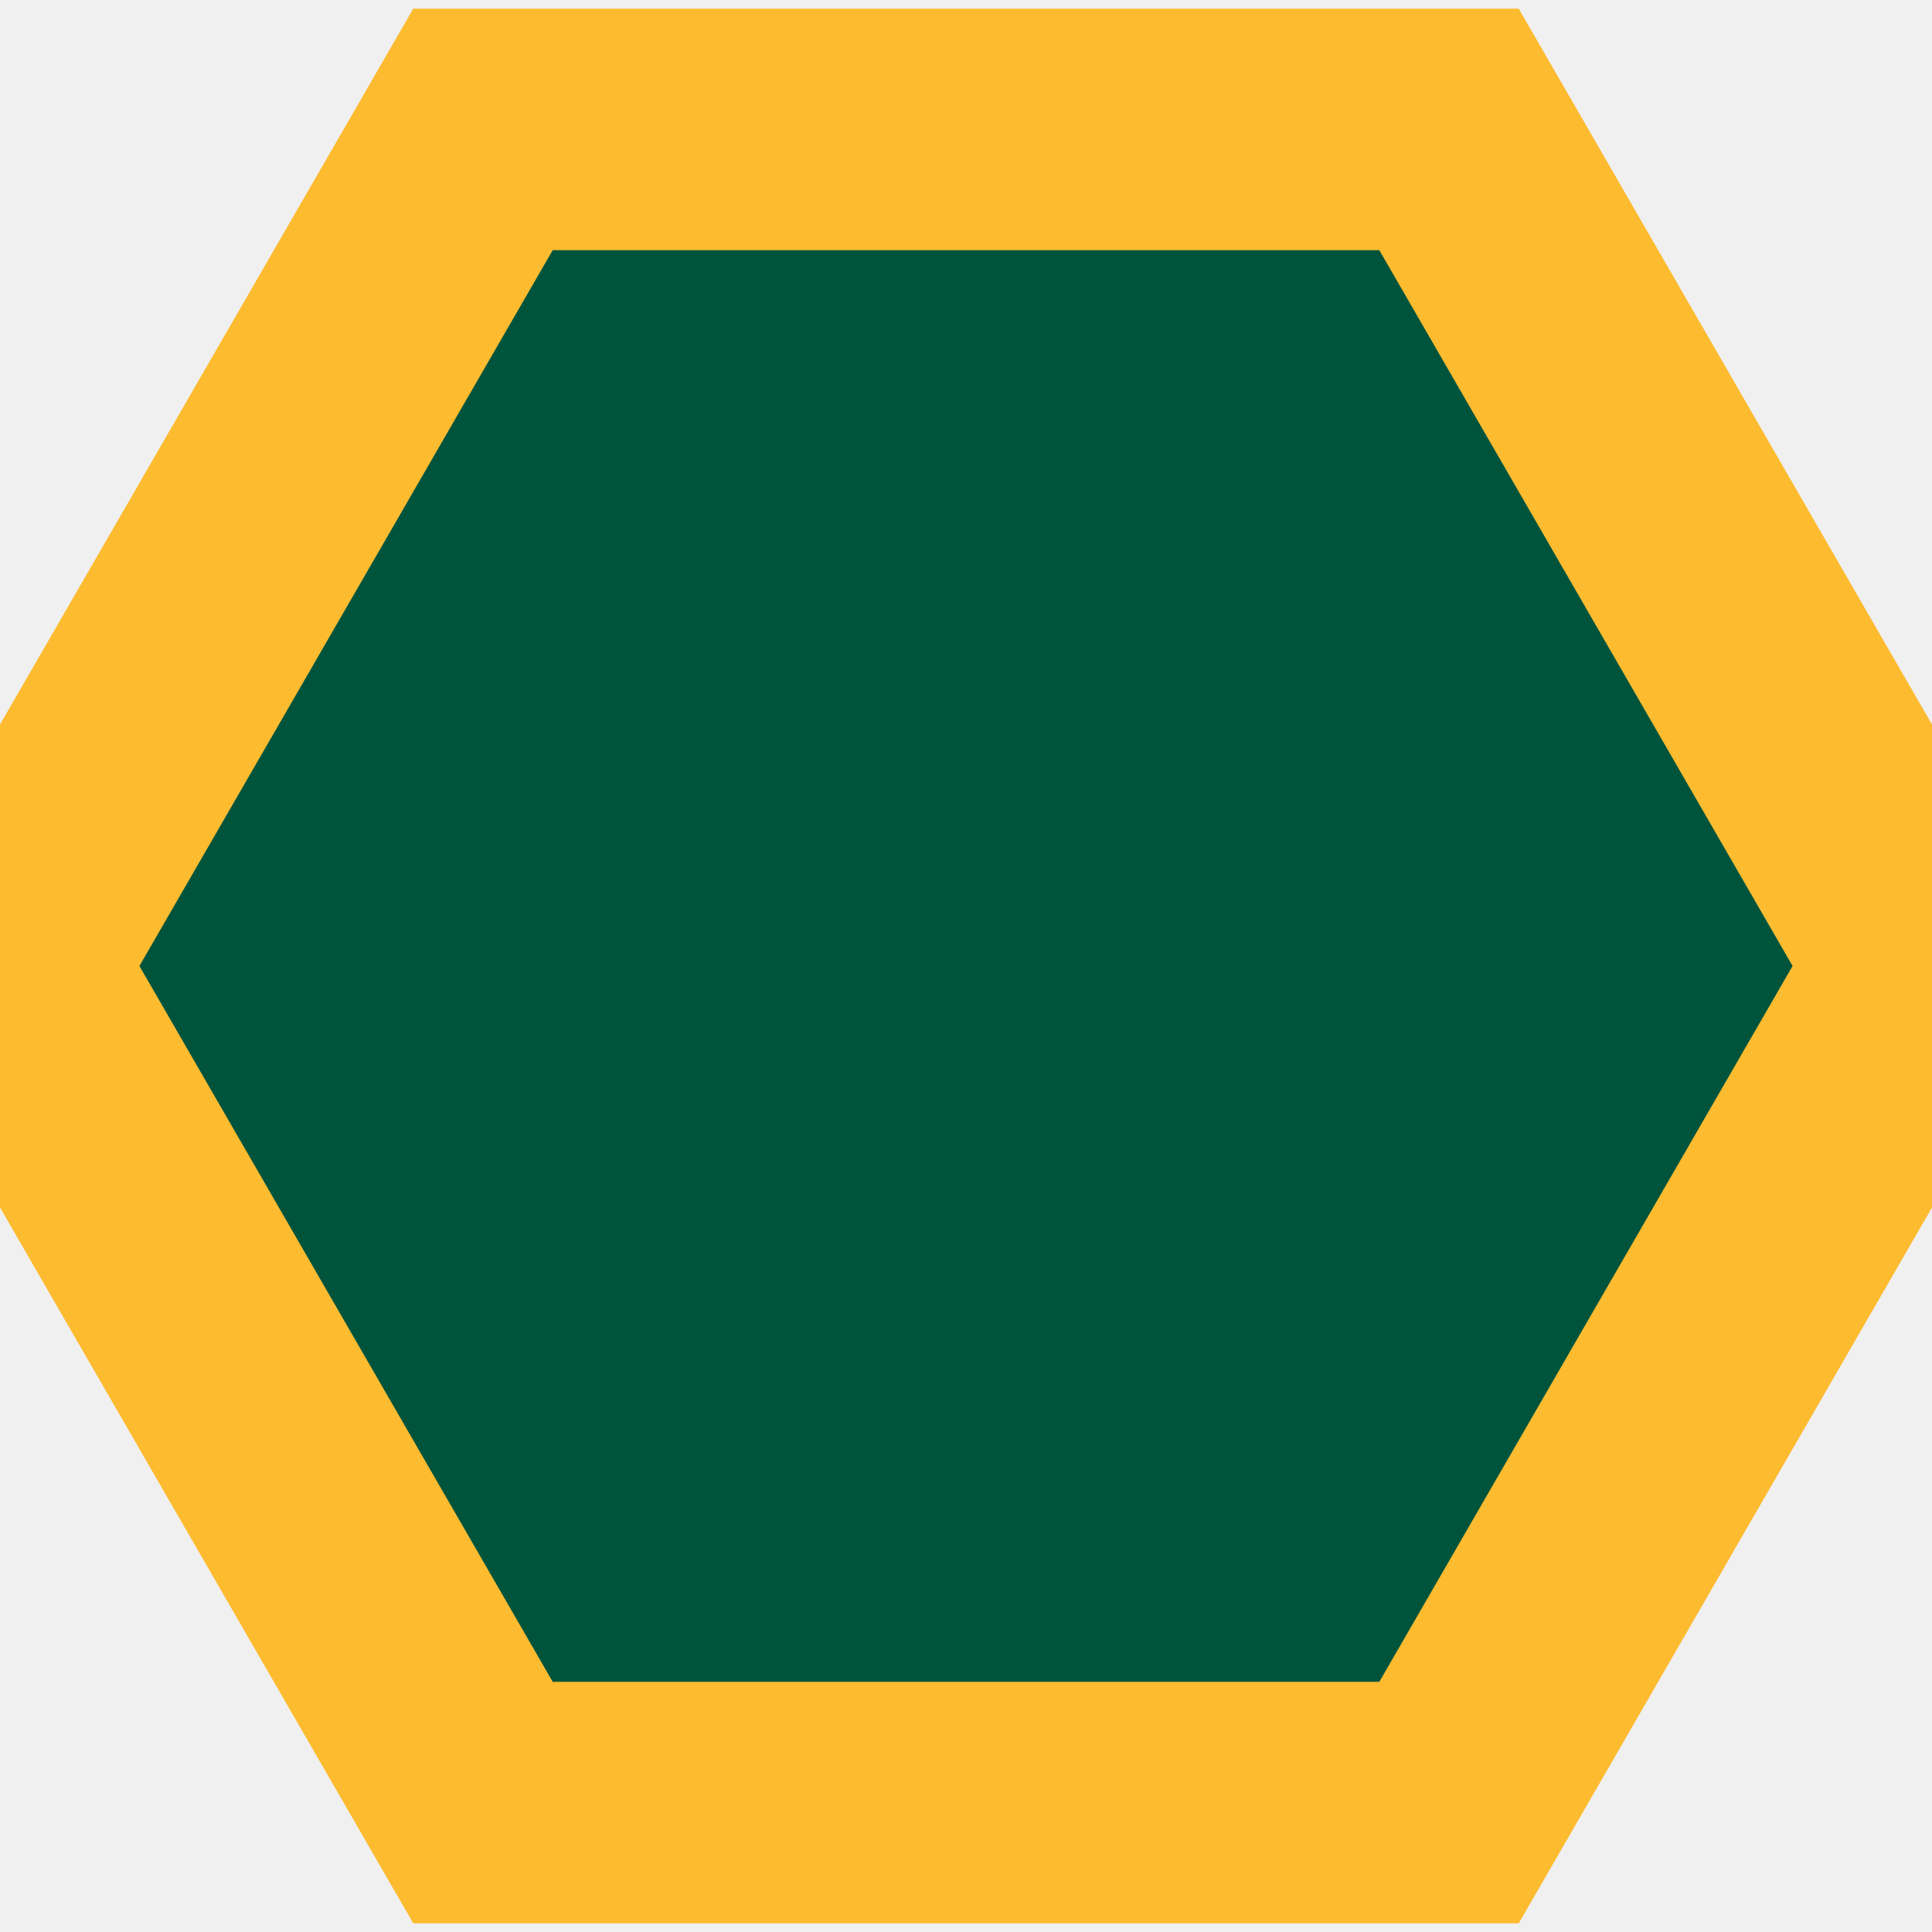
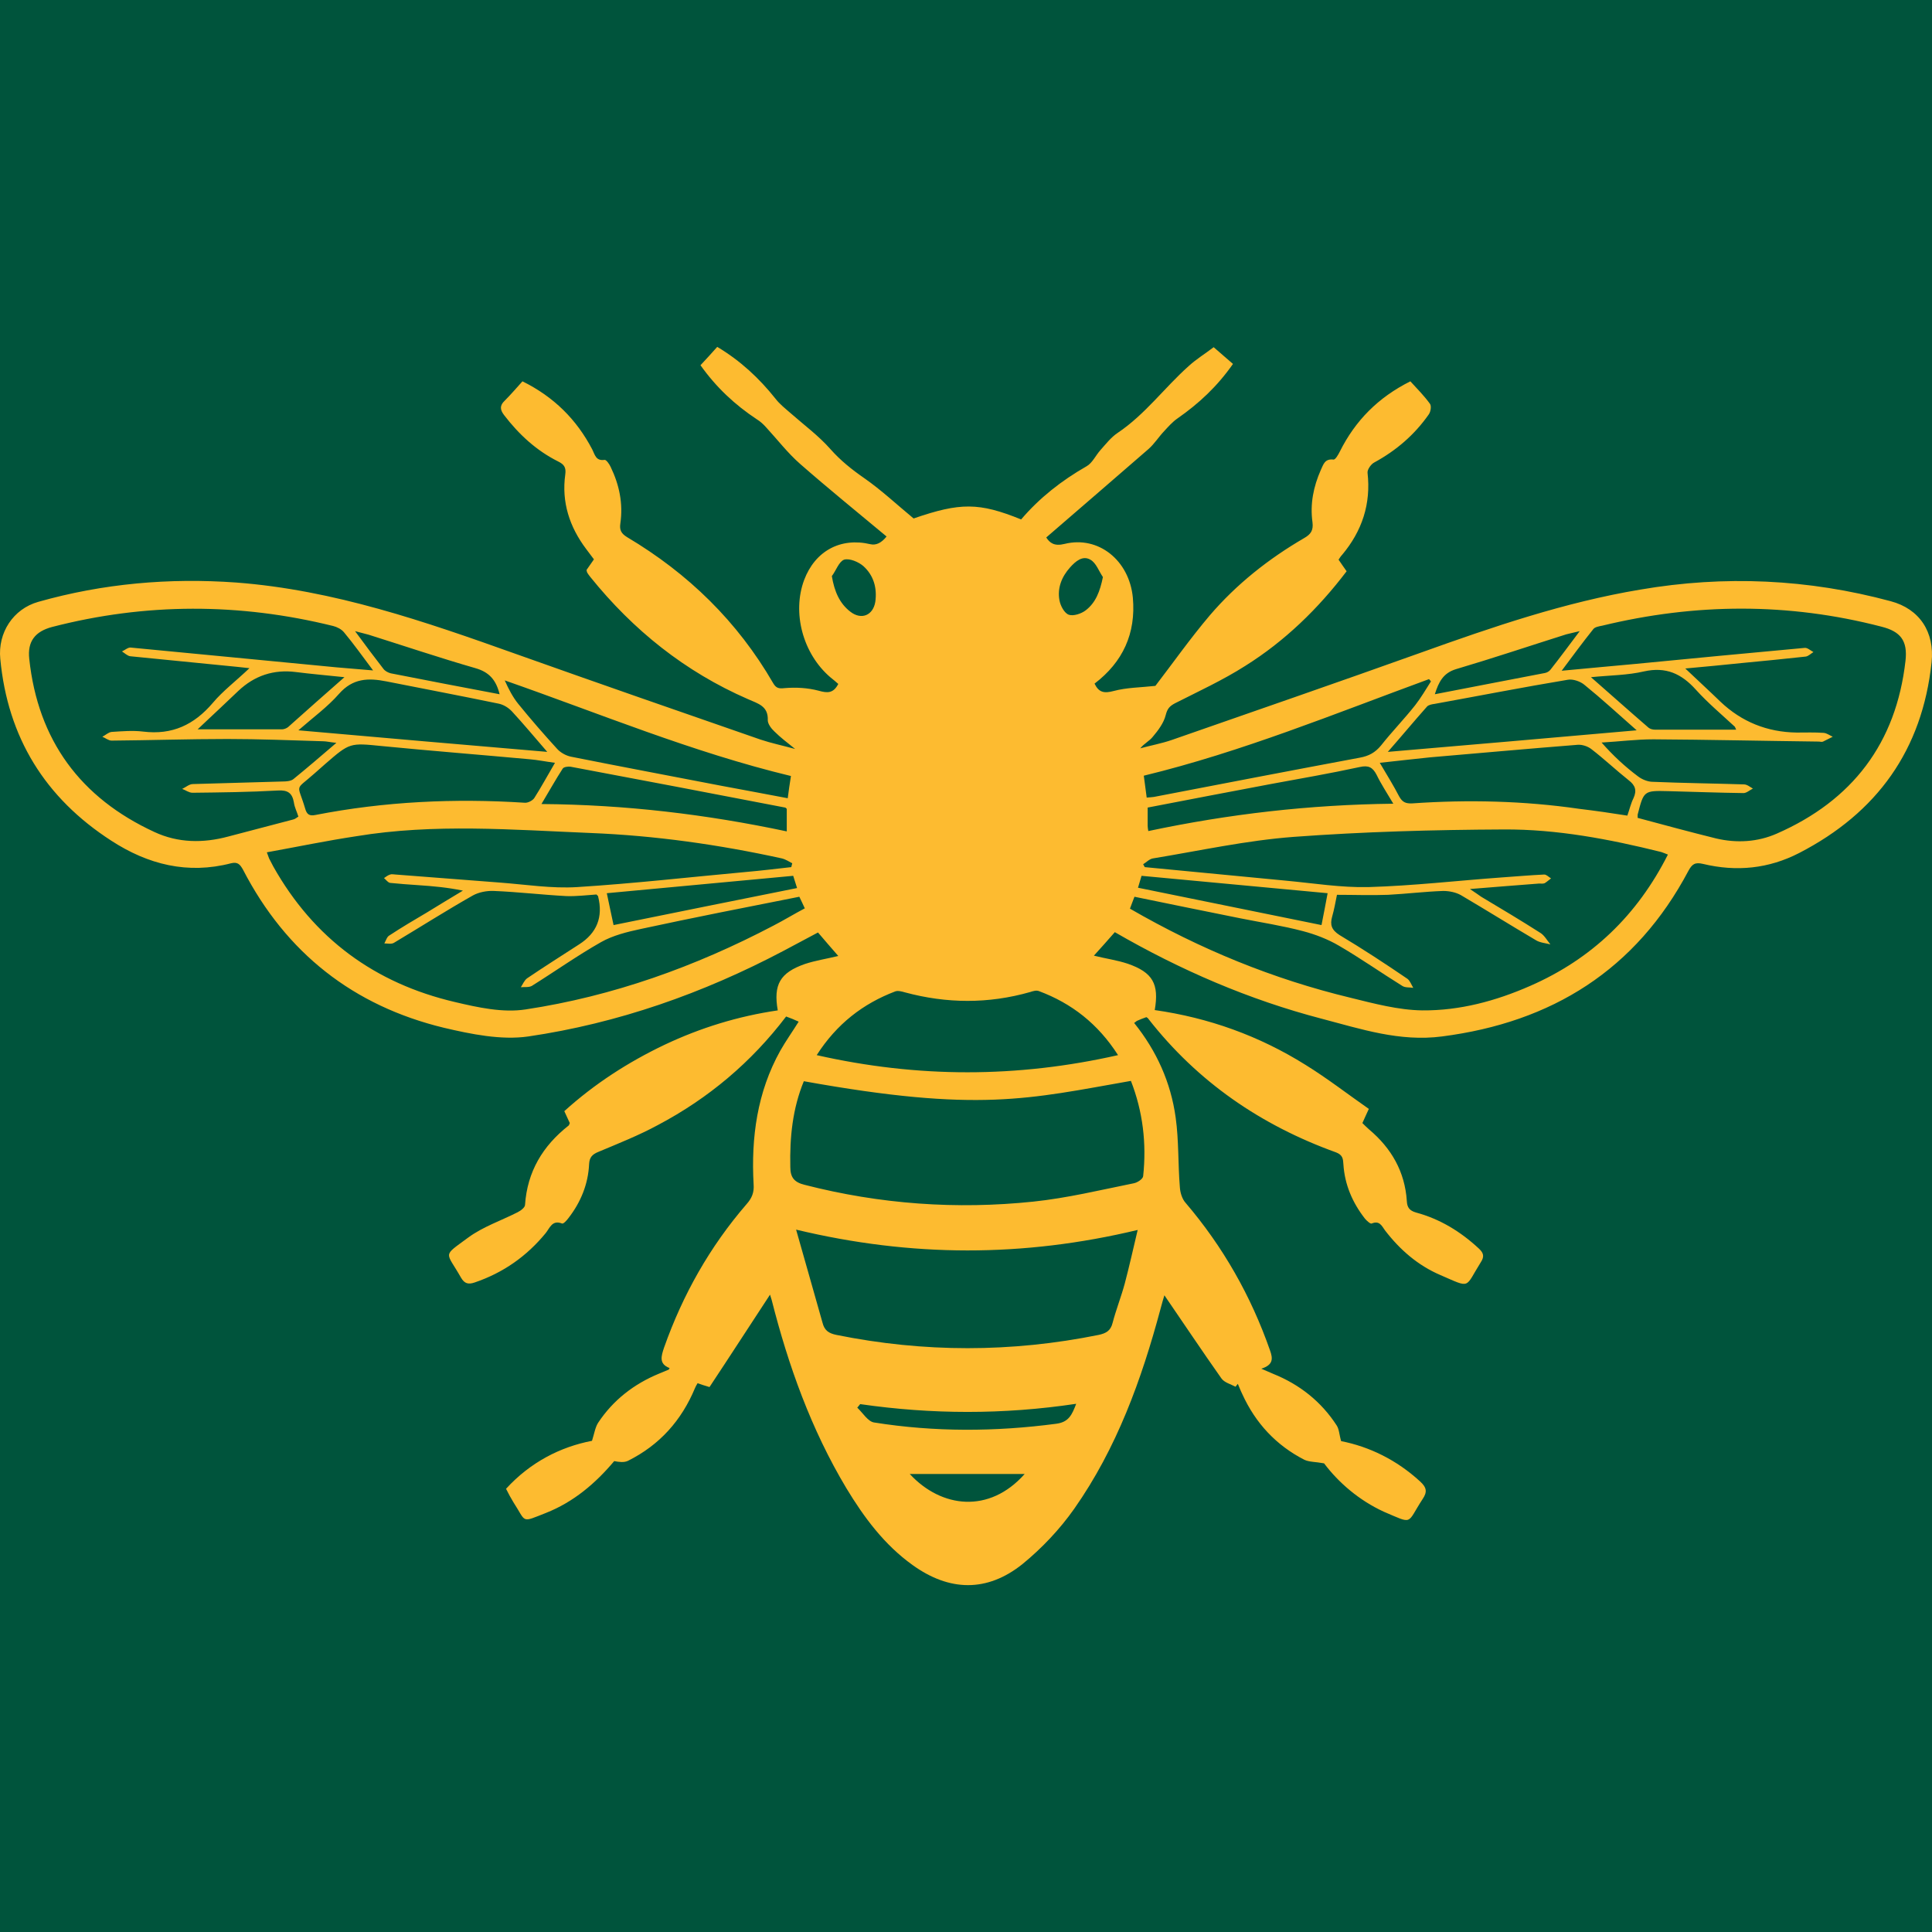
- <svg xmlns="http://www.w3.org/2000/svg" fill="#000000" height="800px" width="800px" version="1.1" id="Capa_1" viewBox="0 0 184.751 184.751" xml:space="preserve">
-   <defs id="defs1" />
-   <path d="M0,92.375l46.188-80h92.378l46.185,80l-46.185,80H46.188L0,92.375z" id="path1" style="fill:#00543c;fill-opacity:1;stroke:#fdbb30;stroke-opacity:1;stroke-width:23.094;stroke-dasharray:none" />
+ <svg xmlns="http://www.w3.org/2000/svg" id="Layer_2" data-name="Layer 2" viewBox="0 0 600.119 600.119" version="1.1" width="600.119" height="600.119">
+   <defs id="defs27">
+     <style id="style1">
+       .cls-1 {
+         clip-path: url(#clippath-4);
+       }
+ 
+       .cls-1, .cls-2, .cls-3, .cls-4, .cls-5, .cls-6, .cls-7, .cls-8, .cls-9, .cls-10, .cls-11, .cls-12, .cls-13, .cls-14, .cls-15, .cls-16, .cls-17, .cls-18, .cls-19, .cls-20, .cls-21, .cls-22, .cls-23, .cls-24, .cls-25, .cls-26, .cls-27, .cls-28 {
+         fill: none;
+       }
+ 
+       .cls-2 {
+         clip-path: url(#clippath-2);
+       }
+ 
+       .cls-29 {
+         fill: #fff;
+       }
+ 
+       .cls-3 {
+         clip-path: url(#clippath-6);
+       }
+ 
+       .cls-4 {
+         clip-path: url(#clippath-9);
+       }
+ 
+       .cls-30 {
+         fill: #fae300;
+       }
+ 
+       .cls-31 {
+         fill: #939598;
+       }
+ 
+       .cls-5 {
+         clip-path: url(#clippath-12);
+       }
+ 
+       .cls-6 {
+         clip-path: url(#clippath-13);
+       }
+ 
+       .cls-7 {
+         clip-path: url(#clippath-21);
+       }
+ 
+       .cls-8 {
+         clip-path: url(#clippath-7);
+       }
+ 
+       .cls-9 {
+         clip-path: url(#clippath-18);
+       }
+ 
+       .cls-10 {
+         clip-path: url(#clippath-10);
+       }
+ 
+       .cls-11 {
+         clip-path: url(#clippath-22);
+       }
+ 
+       .cls-12 {
+         clip-path: url(#clippath-5);
+       }
+ 
+       .cls-13 {
+         clip-path: url(#clippath-24);
+       }
+ 
+       .cls-14 {
+         clip-path: url(#clippath-26);
+       }
+ 
+       .cls-15 {
+         clip-path: url(#clippath-16);
+       }
+ 
+       .cls-16 {
+         clip-path: url(#clippath-15);
+       }
+ 
+       .cls-17 {
+         clip-path: url(#clippath-3);
+       }
+ 
+       .cls-18 {
+         clip-path: url(#clippath-11);
+       }
+ 
+       .cls-19 {
+         clip-path: url(#clippath-19);
+       }
+ 
+       .cls-21 {
+         clip-path: url(#clippath-20);
+       }
+ 
+       .cls-22 {
+         clip-path: url(#clippath-23);
+       }
+ 
+       .cls-23 {
+         clip-path: url(#clippath-17);
+       }
+ 
+       .cls-24 {
+         clip-path: url(#clippath);
+       }
+ 
+       .cls-25 {
+         clip-path: url(#clippath-1);
+       }
+ 
+       .cls-26 {
+         clip-path: url(#clippath-8);
+       }
+ 
+       .cls-27 {
+         clip-path: url(#clippath-25);
+       }
+ 
+       .cls-28 {
+         clip-path: url(#clippath-14);
+       }
+ 
+       .cls-32 {
+         fill: #231f20;
+       }
+     </style>
+     <clipPath id="clippath">
+       <rect class="cls-20" width="600.3" height="384.5" id="rect1" x="0" y="0" />
+     </clipPath>
+     <clipPath id="clippath-1">
+       <rect class="cls-20" width="600.3" height="384.5" id="rect2" x="0" y="0" />
+     </clipPath>
+     <clipPath id="clippath-2">
+       <rect class="cls-20" width="600.3" height="384.5" id="rect3" x="0" y="0" />
+     </clipPath>
+     <clipPath id="clippath-3">
+       <rect class="cls-20" width="600.3" height="384.5" id="rect4" x="0" y="0" />
+     </clipPath>
+     <clipPath id="clippath-4">
+       <rect class="cls-20" width="600.3" height="384.5" id="rect5" x="0" y="0" />
+     </clipPath>
+     <clipPath id="clippath-5">
+       <rect class="cls-20" width="600.3" height="384.5" id="rect6" x="0" y="0" />
+     </clipPath>
+     <clipPath id="clippath-6">
+       <rect class="cls-20" width="600.3" height="384.5" id="rect7" x="0" y="0" />
+     </clipPath>
+     <clipPath id="clippath-7">
+       <rect class="cls-20" width="600.3" height="384.5" id="rect8" x="0" y="0" />
+     </clipPath>
+     <clipPath id="clippath-8">
+       <rect class="cls-20" width="600.3" height="384.5" id="rect9" x="0" y="0" />
+     </clipPath>
+     <clipPath id="clippath-9">
+       <rect class="cls-20" width="600.3" height="384.5" id="rect10" x="0" y="0" />
+     </clipPath>
+     <clipPath id="clippath-10">
+       <rect class="cls-20" width="600.3" height="384.5" id="rect11" x="0" y="0" />
+     </clipPath>
+     <clipPath id="clippath-11">
+       <rect class="cls-20" width="600.3" height="384.5" id="rect12" x="0" y="0" />
+     </clipPath>
+     <clipPath id="clippath-12">
+       <rect class="cls-20" width="600.3" height="384.5" id="rect13" x="0" y="0" />
+     </clipPath>
+     <clipPath id="clippath-13">
+       <rect class="cls-20" width="600.3" height="384.5" id="rect14" x="0" y="0" />
+     </clipPath>
+     <clipPath id="clippath-14">
+       <rect class="cls-20" width="600.3" height="384.5" id="rect15" x="0" y="0" />
+     </clipPath>
+     <clipPath id="clippath-15">
+       <rect class="cls-20" width="600.3" height="384.5" id="rect16" x="0" y="0" />
+     </clipPath>
+     <clipPath id="clippath-16">
+       <rect class="cls-20" width="600.3" height="384.5" id="rect17" x="0" y="0" />
+     </clipPath>
+     <clipPath id="clippath-17">
+       <rect class="cls-20" width="600.3" height="384.5" id="rect18" x="0" y="0" />
+     </clipPath>
+     <clipPath id="clippath-18">
+       <rect class="cls-20" width="600.3" height="384.5" id="rect19" x="0" y="0" />
+     </clipPath>
+     <clipPath id="clippath-19">
+       <rect class="cls-20" width="600.3" height="384.5" id="rect20" x="0" y="0" />
+     </clipPath>
+     <clipPath id="clippath-20">
+       <rect class="cls-20" width="600.3" height="384.5" id="rect21" x="0" y="0" />
+     </clipPath>
+     <clipPath id="clippath-21">
+       <rect class="cls-20" width="600.3" height="384.5" id="rect22" x="0" y="0" />
+     </clipPath>
+     <clipPath id="clippath-22">
+       <rect class="cls-20" width="600.3" height="384.5" id="rect23" x="0" y="0" />
+     </clipPath>
+     <clipPath id="clippath-23">
+       <rect class="cls-20" width="600.3" height="384.5" id="rect24" x="0" y="0" />
+     </clipPath>
+     <clipPath id="clippath-24">
+       <rect class="cls-20" width="600.3" height="384.5" id="rect25" x="0" y="0" />
+     </clipPath>
+     <clipPath id="clippath-25">
+       <rect class="cls-20" width="600.3" height="384.5" id="rect26" x="0" y="0" />
+     </clipPath>
+     <clipPath id="clippath-26">
+       <rect class="cls-20" width="600.3" height="384.5" id="rect27" x="0" y="0" />
+     </clipPath>
+   </defs>
+   <g id="Layer_1-2" data-name="Layer 1" transform="translate(7.208857,15.78995)">
+     <rect style="fill:#00543c;fill-opacity:1;stroke:none;stroke-width:100" id="rect63" width="600.119" height="600.119" x="-7.209" y="-15.79" />
+     <path class="cls-32" d="m 404.078,438.757 c -2.7,-0.5 -4.6,-0.4 -6.1,-1.1 -8.8,-4.5 -15.2,-11.4 -19.3,-20.4 -0.5,-1 -0.9,-2.1 -1.4,-3.2 -0.2,0.3 -0.5,0.6 -0.7,0.9 -1.5,-0.8 -3.5,-1.3 -4.4,-2.6 -6,-8.5 -11.8,-17.2 -17.7,-25.8 -0.3,1 -0.8,2.6 -1.2,4.2 -5.9,22 -13.6,43.3 -26.8,62.1 -4.5,6.4 -10.1,12.3 -16.1,17.2 -11,8.8 -22.7,8.5 -34.1,0.3 -8.8,-6.3 -15.1,-14.8 -20.6,-23.9 -10.9,-18.2 -18,-38 -23.2,-58.5 -0.2,-0.6 -0.4,-1.3 -0.5,-1.6 -6.3,9.6 -12.5,19.2 -18.8,28.7 -1.7,-0.5 -2.6,-0.8 -3.7,-1.2 -0.3,0.5 -0.6,1 -0.8,1.5 -4.2,10.1 -11,17.7 -20.8,22.6 -1.2,0.6 -2.8,0.4 -4.3,0.1 -5.8,6.9 -12.6,12.7 -21.2,16.1 -7.9,3.1 -6,3 -10.1,-3.3 -0.8,-1.3 -1.5,-2.6 -2.3,-4.2 7.5,-8.2 16.8,-13 26.7,-14.9 0.7,-2.2 1,-4.2 1.9,-5.6 4.7,-7.1 11.2,-12.1 19,-15.3 1,-0.4 1.9,-0.8 2.9,-1.2 0.1,0 0.1,-0.2 0.3,-0.5 -3.4,-1.3 -2.6,-3.7 -1.7,-6.4 5.8,-16.4 14.2,-31.3 25.6,-44.5 1.7,-1.9 2.4,-3.7 2.2,-6.2 -0.8,-14.5 1.1,-28.6 8.3,-41.5 1.7,-3 3.7,-5.8 5.7,-9 -1.3,-0.6 -2.5,-1.1 -3.9,-1.6 -10.8,14.2 -24.1,25.4 -39.8,33.7 -5.9,3.2 -12.2,5.7 -18.4,8.3 -2,0.8 -2.9,1.7 -3,3.9 -0.3,6.2 -2.6,11.8 -6.4,16.7 -0.5,0.7 -1.6,1.9 -2,1.7 -3.1,-1.2 -3.8,1.4 -5.1,3 -5.9,7.2 -13.2,12.3 -22,15.3 -2,0.7 -3.2,0.4 -4.3,-1.5 -4.7,-8.3 -5.9,-6.4 2.2,-12.4 4.6,-3.4 10.3,-5.3 15.4,-7.9 1,-0.5 2.3,-1.5 2.3,-2.3 0.7,-10.3 5.5,-18.3 13.5,-24.6 0.2,-0.1 0.2,-0.4 0.4,-0.8 -0.5,-1.1 -1.1,-2.4 -1.7,-3.7 9.4,-8.5 19.8,-15.2 31.1,-20.6 11.2,-5.3 22.9,-8.9 35.2,-10.7 -1.4,-8 0.7,-11.7 8.4,-14.4 3.3,-1.1 6.7,-1.6 10.4,-2.5 -2,-2.3 -4.1,-4.7 -6.3,-7.3 -3.6,1.9 -7.1,3.8 -10.7,5.7 -25,13.2 -51.4,22.5 -79.3,26.6 -8.4,1.2 -17.7,-0.7 -26.2,-2.7 -28.1,-6.8 -49,-23.2 -62.4,-49.1 -0.9,-1.6 -1.6,-2.5 -3.7,-2 -13.5,3.5 -25.8,0.4 -37.2,-7 -20.6,-13.3 -32.2,-32.1 -34.5,-56.5 -0.8,-8.1 4,-15.5 11.8,-17.7 20.1,-5.7 40.7,-7.5 61.5,-6 30.3,2.3 58.6,12.1 86.9,22.2 25.3,9 50.6,17.8 76,26.6 3.3,1.1 6.7,1.8 10.7,2.9 -2.6,-2.1 -4.6,-3.6 -6.4,-5.4 -1,-0.9 -2.1,-2.4 -2.1,-3.5 0.2,-4.5 -3.1,-5.2 -6.2,-6.6 -19.5,-8.5 -35.6,-21.4 -48.9,-37.9 -0.4,-0.5 -0.7,-0.9 -1,-1.4 -0.1,-0.2 -0.1,-0.4 -0.2,-0.8 0.7,-1 1.4,-2 2.3,-3.3 -0.8,-1.1 -1.6,-2.1 -2.4,-3.2 -5.2,-6.9 -7.7,-14.6 -6.5,-23.2 0.3,-2.2 -0.4,-3.1 -2.2,-4 -6.8,-3.4 -12.2,-8.4 -16.8,-14.4 -1.3,-1.7 -1.4,-3 0.2,-4.5 1.9,-1.9 3.6,-3.9 5.5,-6 9.7,4.8 16.8,11.8 21.7,21.2 0.8,1.6 1.1,3.6 3.8,3.2 0.5,-0.1 1.5,1.3 1.9,2.2 2.7,5.6 3.9,11.4 3,17.6 -0.3,2 0.3,3.1 2.1,4.2 19,11.3 34.3,26.2 45.4,45.4 0.9,1.5 1.7,1.7 3.5,1.5 3.5,-0.3 7.2,-0.1 10.6,0.8 2.8,0.8 4.6,0.8 6.1,-2.1 -0.8,-0.7 -1.6,-1.4 -2.5,-2.1 -8.5,-7.3 -11.9,-20 -8.1,-30.2 3.4,-9 11.3,-13.3 20.6,-11.1 q 2.6,0.6 5,-2.4 c -9,-7.5 -18,-14.8 -26.8,-22.5 -3.9,-3.4 -7.1,-7.6 -10.7,-11.5 -0.8,-0.9 -1.8,-1.8 -2.8,-2.4 -6.8,-4.5 -12.6,-9.9 -17.5,-16.8 1.8,-1.9 3.5,-3.8 5.2,-5.7 7.2,4.3 13,9.7 18.1,16.1 1.3,1.7 3.1,3.1 4.7,4.5 4.2,3.7 8.7,7 12.4,11.2 3.1,3.5 6.6,6.3 10.5,9 5.3,3.7 10.1,8.2 15.3,12.5 14.5,-5 20.3,-5 33.4,0.3 5.7,-6.7 12.6,-12.1 20.3,-16.5 1.8,-1 2.8,-3.3 4.3,-5 1.7,-1.9 3.3,-4 5.4,-5.4 8.5,-5.7 14.5,-14 22,-20.7 2.4,-2.2 5.2,-3.9 7.8,-5.9 2.1,1.8 3.9,3.4 6,5.2 -4.9,7 -10.6,12.3 -17.2,16.9 -1.6,1.1 -2.9,2.6 -4.2,4 -1.7,1.8 -3,3.9 -4.8,5.5 -10.5,9.1 -21,18.2 -31.8,27.5 1.1,1.7 2.5,2.8 5.7,2 10.5,-2.6 20.1,5.1 21.2,16.7 1,11.1 -3.1,20 -11.9,26.7 1.3,2.7 2.9,3.1 5.9,2.3 4.1,-1.1 8.5,-1.1 13,-1.6 5.3,-6.9 10.8,-14.7 16.9,-21.9 8.3,-9.7 18.3,-17.6 29.3,-24 2.1,-1.2 2.9,-2.4 2.6,-4.9 -0.8,-5.7 0.3,-11.1 2.6,-16.3 0.8,-1.7 1.2,-3.5 3.9,-3.2 0.6,0.1 1.5,-1.5 2,-2.5 4.8,-9.6 11.9,-16.8 21.9,-21.8 2.1,2.3 4.3,4.5 6.1,7 0.5,0.7 0.2,2.5 -0.4,3.3 -4.4,6.3 -10.1,11.2 -16.9,14.9 -1,0.5 -2.2,2.2 -2.1,3.2 1.1,9.7 -1.7,18.1 -7.9,25.5 -0.4,0.4 -0.7,0.9 -1.1,1.5 0.8,1.2 1.6,2.3 2.5,3.6 -8.8,11.6 -19.2,21.7 -31.5,29.4 -6.9,4.4 -14.5,7.9 -21.8,11.6 -1.7,0.9 -2.4,1.7 -2.9,3.7 -0.6,2.4 -2.3,4.7 -4,6.7 -1,1.3 -2.7,2.1 -3.9,3.6 3.3,-0.9 6.6,-1.5 9.8,-2.6 25.8,-9 51.6,-17.9 77.3,-27.1 22.3,-8 44.8,-15.7 68.2,-19.6 26.2,-4.5 52.2,-3.3 77.8,3.6 9,2.4 13.7,9.6 12.7,19 -2.9,27.2 -16.9,46.7 -41.1,59.2 -9.5,4.9 -19.5,5.9 -29.9,3.4 -2.5,-0.6 -3.4,0.1 -4.5,2.1 -16.3,30.8 -42.4,47.1 -76.6,51.5 -13.1,1.7 -25.1,-2.3 -37.3,-5.5 -22.6,-5.9 -43.9,-15.1 -64.3,-26.9 -2.2,2.5 -4.3,4.9 -6.5,7.3 3.6,0.9 7.2,1.4 10.5,2.5 7.8,2.7 9.8,6.3 8.4,14.4 16.8,2.4 32.4,8 46.8,17 6.8,4.2 13.1,9.1 19.7,13.7 -0.8,1.8 -1.4,3 -2,4.4 0.6,0.6 1.3,1.3 2.1,2 6.9,5.8 11.1,13.1 11.7,22.2 0.1,2 0.8,3 2.9,3.6 7.4,2 13.8,5.9 19.5,11.2 1.5,1.4 1.7,2.5 0.6,4.2 -5.1,8.1 -2.9,8.2 -12.6,4 -7,-3 -12.6,-7.9 -17.2,-13.9 -1,-1.4 -1.7,-3.1 -4.1,-2.1 -0.4,0.2 -1.5,-0.8 -2.1,-1.5 -3.9,-5 -6.3,-10.6 -6.7,-16.9 -0.1,-1.7 -0.2,-2.9 -2.3,-3.7 -23.3,-8.4 -43,-21.9 -58.3,-41.5 -0.1,-0.2 -0.3,-0.3 -0.6,-0.5 -0.9,0.3 -1.9,0.7 -2.8,1.1 -0.3,0.1 -0.5,0.4 -1,0.7 7,8.7 11.4,18.5 12.9,29.4 1,7.1 0.7,14.4 1.3,21.6 0.1,1.7 0.7,3.7 1.8,4.9 11.6,13.6 20.3,28.9 26.2,45.8 0.9,2.5 1.1,4.5 -2.7,5.7 1.7,0.7 2.7,1.2 3.7,1.6 8.2,3.3 14.9,8.6 19.7,16 0.8,1.2 0.8,2.9 1.4,4.9 8.7,1.7 17.2,5.8 24.5,12.5 2.1,1.9 2.3,3.3 0.8,5.5 -5.1,7.8 -2.7,7.9 -12.1,3.9 -7.6,-3.5 -14,-9 -18.5,-15 m -328.4,-189.8 c 0.5,1.3 0.6,1.6 0.7,1.9 0.4,0.8 0.9,1.7 1.3,2.5 12.6,22.4 31.6,36.3 56.4,42.1 7.2,1.7 14.9,3.4 22,2.3 27.1,-4.1 52.7,-13.3 76.9,-26 3.3,-1.7 6.4,-3.6 9.8,-5.4 -0.7,-1.5 -1.2,-2.6 -1.7,-3.6 -16.7,3.3 -33,6.5 -49.2,10 -4.2,0.9 -8.7,2 -12.4,4.1 -7.4,4.2 -14.3,9.1 -21.5,13.6 -0.9,0.5 -2.2,0.3 -3.4,0.4 0.6,-0.9 1.1,-2.2 2,-2.8 5.3,-3.6 10.7,-7 16.1,-10.5 q 8.3,-5.3 5.9,-14.9 c 0,-0.2 -0.3,-0.3 -0.5,-0.6 -3,0.2 -6.2,0.6 -9.3,0.5 -7.6,-0.4 -15.1,-1.3 -22.6,-1.6 -2.2,-0.1 -4.7,0.4 -6.5,1.4 -8.3,4.7 -16.3,9.8 -24.5,14.7 -0.8,0.5 -2,0.2 -3,0.2 0.5,-0.9 0.8,-2.1 1.6,-2.5 3.8,-2.5 7.7,-4.8 11.6,-7.1 3.7,-2.3 7.4,-4.5 11.2,-6.8 -4.8,-1 -9.4,-1.4 -13.9,-1.7 -2.9,-0.2 -5.8,-0.4 -8.7,-0.7 -0.7,-0.1 -1.3,-1 -1.9,-1.5 0.6,-0.4 1.2,-0.9 1.9,-1.1 0.5,-0.2 1.2,0 1.7,0 10.8,0.8 21.6,1.7 32.4,2.5 8,0.6 16.1,1.9 24,1.4 17.5,-1.1 35,-3.1 52.5,-4.7 4.7,-0.4 9.4,-1 14,-1.5 0.1,-0.4 0.2,-0.8 0.3,-1.2 -1,-0.5 -2,-1.2 -3.2,-1.5 -19.6,-4.3 -39.4,-7.1 -59.4,-7.9 -24.3,-1 -48.6,-3 -72.8,1 -9.3,1.4 -18.4,3.3 -27.8,5 m 435.2,0.7 c -1,-0.4 -1.5,-0.6 -2.1,-0.8 -16.1,-4 -32.4,-7.1 -48.9,-7 -21.7,0.1 -43.5,0.7 -65.2,2.3 -14.7,1.1 -29.2,4.3 -43.8,6.7 -1.1,0.2 -2,1.2 -3,1.8 0.2,0.3 0.3,0.6 0.5,0.9 14.6,1.4 29.2,2.8 43.8,4.2 8.6,0.8 17.2,2.2 25.7,2 13.8,-0.4 27.6,-2 41.4,-3 4.4,-0.3 8.8,-0.7 13.2,-0.9 0.7,0 1.4,0.8 2.1,1.2 -0.7,0.5 -1.3,1.1 -2,1.5 -0.5,0.2 -1.1,0.1 -1.7,0.1 -6.9,0.5 -13.8,1.1 -21.5,1.7 1.7,1.1 2.6,1.8 3.5,2.4 6.2,3.7 12.4,7.4 18.5,11.3 1.2,0.8 2,2.3 3,3.5 -1.5,-0.4 -3.2,-0.5 -4.5,-1.3 -7.8,-4.6 -15.5,-9.4 -23.3,-14 -1.6,-0.9 -3.7,-1.3 -5.5,-1.3 -5.7,0.2 -11.4,0.9 -17.1,1.2 -5.3,0.2 -10.6,0 -15.9,0 -0.5,2.5 -0.9,4.7 -1.5,6.8 -0.7,2.5 -0.2,4.1 2.3,5.7 7.2,4.3 14.2,8.9 21.1,13.6 0.8,0.6 1.2,1.8 1.8,2.8 -1.1,-0.2 -2.5,0 -3.4,-0.6 -6.6,-4.1 -13,-8.6 -19.7,-12.5 -3.4,-2 -7.3,-3.5 -11.1,-4.5 -6.4,-1.7 -13,-2.7 -19.5,-4 -10.9,-2.2 -21.8,-4.4 -32.9,-6.7 -0.5,1.4 -1,2.5 -1.4,3.7 21.8,12.6 44.5,21.9 68.6,27.7 7.3,1.8 14.8,3.8 22.2,3.9 11.6,0.1 22.8,-2.9 33.5,-7.6 19.2,-8.4 33.3,-22 42.8,-40.8 m -440.6,-57.9 c -1.8,-0.2 -2.8,-0.3 -3.7,-0.4 -11.1,-1.1 -22.2,-2.2 -33.3,-3.3 -0.9,-0.1 -1.8,-1 -2.6,-1.5 0.9,-0.4 1.9,-1.3 2.7,-1.2 20.2,1.9 40.3,3.9 60.4,5.8 4.7,0.5 9.5,0.8 14.9,1.3 -3.3,-4.4 -6,-8.2 -9,-11.8 -0.8,-1 -2.2,-1.7 -3.4,-2 -29.1,-7.2 -58.3,-7.2 -87.3,0.3 -5.3,1.4 -7.7,4.5 -7.1,9.9 2.7,25.3 15.9,43.2 38.9,53.8 7.3,3.4 15.1,3.5 22.9,1.4 6.7,-1.8 13.5,-3.5 20.2,-5.3 0.5,-0.1 1,-0.5 1.6,-0.9 -0.5,-1.6 -1.2,-2.9 -1.4,-4.4 -0.5,-2.9 -1.9,-3.9 -5,-3.7 -8.8,0.5 -17.7,0.6 -26.5,0.7 -1.1,0 -2.1,-0.8 -3.2,-1.2 1.1,-0.5 2.2,-1.5 3.3,-1.5 9.3,-0.3 18.6,-0.5 27.9,-0.8 1.1,0 2.5,-0.1 3.3,-0.7 4.3,-3.5 8.5,-7.1 13.4,-11.3 -2,-0.2 -3.1,-0.5 -4.2,-0.5 -9.9,-0.3 -19.8,-0.7 -29.6,-0.7 -12,0 -24,0.4 -36,0.5 -1,0 -1.9,-0.8 -2.9,-1.2 1,-0.5 1.9,-1.4 2.9,-1.5 3.2,-0.2 6.6,-0.5 9.8,-0.1 9,1.1 15.8,-2.1 21.6,-8.9 3.1,-3.7 7.2,-6.8 11.4,-10.8 m 431.2,46.5 c 8.2,2.2 16.3,4.4 24.4,6.4 6.4,1.5 12.9,1.1 18.8,-1.5 23.5,-10.3 37.1,-28.1 40,-53.7 0.7,-6.2 -1.5,-9.1 -7.5,-10.6 -28.9,-7.5 -57.8,-7.3 -86.7,-0.3 -1,0.2 -2.3,0.4 -2.8,1.1 -3.2,4 -6.3,8.2 -9.8,12.9 8.1,-0.8 15.4,-1.4 22.7,-2.1 17.6,-1.7 35.2,-3.4 52.8,-5 0.8,-0.1 1.8,0.8 2.7,1.3 -0.8,0.5 -1.6,1.3 -2.4,1.4 -6.6,0.7 -13.2,1.4 -19.8,2 -5.6,0.6 -11.2,1.1 -17.6,1.7 4,3.8 7.5,7 10.9,10.3 q 9.9,9.4 23.7,9.6 c 2.8,0 5.6,-0.1 8.4,0.1 1,0.1 1.9,0.8 2.8,1.2 l -3,1.5 c -0.4,0.2 -0.9,0 -1.4,0 -17.1,-0.2 -34.2,-0.6 -51.3,-0.7 -5.4,0 -10.7,0.7 -16.1,1 3.6,4.1 7.3,7.5 11.3,10.5 1.3,1 3.1,1.7 4.6,1.7 9.4,0.4 18.8,0.5 28.3,0.8 1,0 1.9,0.8 2.8,1.3 -1,0.5 -2,1.4 -2.9,1.4 -7.8,-0.1 -15.6,-0.4 -23.4,-0.6 -7.6,-0.2 -7.6,-0.1 -9.5,7.3 v 1 m -259,81.8 c -3.5,8.5 -4.4,17.4 -4.2,26.6 0,3.3 1.2,4.8 4.5,5.6 23.4,6 47.1,7.7 71,5.2 10.5,-1.1 20.8,-3.6 31.2,-5.7 1.1,-0.2 2.8,-1.3 2.9,-2.2 1.1,-10.2 -0.1,-20.1 -3.8,-29.6 -31.9,5.6 -47.2,9.9 -101.6,0.1 m -2.4,46.1 c 2.9,10.3 5.6,19.6 8.2,28.9 0.6,2.4 1.9,3.3 4.3,3.8 27.2,5.5 54.3,5.5 81.5,0 2.3,-0.5 3.7,-1.3 4.3,-3.7 1.1,-4.2 2.7,-8.2 3.8,-12.3 1.4,-5.3 2.6,-10.7 4,-16.6 -35.5,8.5 -70.2,8.5 -106.1,-0.1 m 6.4,-54.2 c 31.4,7.1 62.2,7.1 93.6,0 -6.2,-9.7 -14.4,-16.1 -24.6,-19.9 -0.8,-0.3 -1.8,0 -2.7,0.3 -13,3.7 -25.9,3.6 -38.9,0.1 -1,-0.3 -2.2,-0.6 -3,-0.3 -10,3.8 -18.2,10.1 -24.4,19.8 m -81.3,-90.8 c -3,-0.4 -5.4,-0.9 -7.8,-1.1 -15.3,-1.4 -30.6,-2.6 -45.9,-4.1 -10,-1 -10,-1.1 -17.6,5.5 -1.1,1 -2.3,2 -3.4,3 -6.3,5.6 -5.3,2.8 -2.9,10.9 0.5,1.8 1.3,2.4 3.2,2 21.5,-4.2 43.2,-5.2 65,-3.8 1,0.1 2.5,-0.7 3,-1.5 2.1,-3.3 4,-6.8 6.4,-10.9 m 333.1,16.4 c 0.7,-2 1.1,-3.8 1.9,-5.4 1.1,-2.4 0.6,-4 -1.5,-5.6 -3.9,-3.1 -7.6,-6.6 -11.5,-9.6 -1.1,-0.9 -2.9,-1.5 -4.3,-1.4 -15.3,1.2 -30.6,2.6 -45.9,3.9 -5,0.5 -10,1.1 -15.6,1.7 2.3,3.9 4.3,7.1 6,10.4 1,1.8 2,2.3 4.1,2.2 17.3,-1.2 34.7,-0.8 51.9,1.7 5,0.6 9.9,1.3 14.9,2.1 m -335.5,-19.8 c -3.9,-4.5 -7.3,-8.6 -10.9,-12.5 -1.1,-1.2 -2.7,-2.2 -4.3,-2.5 -11.6,-2.4 -23.2,-4.6 -34.8,-6.9 -5.6,-1.1 -10.4,-1 -14.7,3.9 -3.5,4 -7.9,7.2 -12.6,11.3 26.1,2.3 51.3,4.5 77.3,6.7 m 338.4,-6.7 c -5.9,-5.2 -10.9,-9.8 -16.2,-14.1 -1.3,-1.1 -3.6,-1.9 -5.2,-1.6 -13.8,2.3 -27.6,5 -41.4,7.5 -0.8,0.1 -1.8,0.3 -2.3,0.8 -4,4.5 -7.9,9.2 -12.2,14.1 25.9,-2.2 51.2,-4.4 77.3,-6.7 m -262.7,14.2 c -30.7,-7.4 -59.4,-19.4 -88.9,-29.7 1.2,2.7 2.5,5.2 4.2,7.3 3.9,4.8 7.9,9.4 12.1,14 1.1,1.2 2.8,2.1 4.3,2.4 15.5,3.1 31,6 46.5,9 6.8,1.3 13.6,2.5 20.8,3.9 0.3,-2.4 0.6,-4.4 1,-6.9 m 110.5,6.7 c 1,-0.1 1.6,-0.1 2.2,-0.2 21.3,-4.1 42.6,-8.2 64,-12.2 2.8,-0.5 4.8,-1.6 6.6,-3.8 3.4,-4.3 7.2,-8.2 10.6,-12.5 1.8,-2.3 3.3,-4.9 4.9,-7.4 -0.2,-0.2 -0.4,-0.5 -0.6,-0.7 -29.2,10.7 -58.1,22.6 -88.6,30 0.3,2.4 0.6,4.5 0.9,6.8 m 0.3,3.1 v 5.7 c 0,0.5 0.1,0.9 0.2,1.6 25,-5.3 50.1,-8.2 76.1,-8.5 -2,-3.4 -3.8,-6.1 -5.2,-9 -1.2,-2.3 -2.5,-3 -5.2,-2.4 -9.2,2 -18.5,3.6 -27.7,5.3 -12.7,2.4 -25.3,4.8 -38.2,7.3 m -112.1,0.4 c -0.3,-0.3 -0.4,-0.4 -0.5,-0.4 -22.2,-4.3 -44.4,-8.5 -66.7,-12.7 -0.8,-0.1 -2.1,0.1 -2.4,0.6 -2.2,3.4 -4.2,7 -6.6,11 26.1,0.2 51.2,3.2 76.2,8.5 z m 294.9,-24.6 c -0.2,-0.5 -0.3,-0.7 -0.4,-0.9 -4.1,-3.8 -8.4,-7.4 -12.1,-11.5 -4.5,-5 -9.3,-7.2 -16.1,-5.7 -5.1,1.2 -10.5,1.2 -16.5,1.8 6.4,5.6 12.1,10.7 17.9,15.7 0.5,0.4 1.3,0.6 1.9,0.6 8.2,0 16.6,0 25.3,0 m -432.3,-16.3 c -5.7,-0.6 -10.4,-1 -15.1,-1.6 q -10.3,-1.3 -17.9,5.9 c -1.9,1.8 -3.9,3.7 -5.8,5.5 -2.1,2 -4.3,4 -6.8,6.4 h 26.2 c 0.6,0 1.4,-0.3 1.9,-0.7 5.5,-4.9 11.1,-9.9 17.5,-15.5 m 139.4,61.7 c -19.3,1.8 -38.4,3.6 -57.9,5.4 0.7,3.5 1.4,6.5 2.1,9.9 19.2,-3.9 38,-7.7 57,-11.5 -0.5,-1.6 -0.8,-2.6 -1.2,-3.8 m 164.1,15.3 c 0.7,-3.6 1.3,-6.6 1.9,-9.9 -19.5,-1.8 -38.6,-3.6 -57.8,-5.4 -0.4,1.3 -0.7,2.4 -1.1,3.7 19.1,3.9 37.8,7.7 57,11.6 m -143.3,148.8 c -0.3,0.4 -0.6,0.7 -0.9,1.1 1.7,1.6 3.3,4.3 5.2,4.6 18.8,3 37.7,2.9 56.6,0.4 3.9,-0.5 4.9,-2.8 6.2,-6.2 -22.7,3.4 -44.9,3.3 -67.1,0.1 m 223.5,-240.1 c -2,0.5 -3.1,0.7 -4.2,1 -11.4,3.6 -22.7,7.4 -34.2,10.8 -4,1.2 -5.4,4 -6.6,7.8 11.7,-2.3 22.9,-4.4 34.2,-6.6 0.6,-0.1 1.3,-0.5 1.7,-1 3,-3.8 5.8,-7.6 9.1,-12 m -335.5,19.6 c -1.1,-4.5 -3.3,-6.9 -7.5,-8.1 -11.1,-3.2 -22.1,-6.9 -33.2,-10.4 -1.1,-0.3 -2.2,-0.6 -4.2,-1.1 3.3,4.5 6,8.1 8.8,11.7 0.5,0.7 1.5,1.2 2.3,1.4 11.1,2.2 22.2,4.3 33.8,6.5 m 163.1,242.2 h -35.7 c 9.8,10.6 24.7,12.4 35.7,0 m 24.3,-278.6 c -1.3,-1.9 -2.1,-4.4 -3.9,-5.4 -2.4,-1.4 -4.6,0.5 -6.3,2.4 -2.6,2.9 -4,6.4 -3.3,10.2 0.3,1.7 1.5,4 2.9,4.5 1.4,0.5 3.9,-0.3 5.3,-1.4 3.1,-2.4 4.4,-5.9 5.3,-10.3 m -84.2,-0.3 c 0.8,4.8 2.4,8.5 5.8,11.1 3.4,2.6 7,1.1 7.7,-3.1 0.6,-4.3 -0.5,-8.2 -3.7,-11.1 -1.5,-1.3 -4.3,-2.5 -6,-2 -1.6,0.6 -2.5,3.4 -3.8,5.1" id="path27" style="fill:#fdbb30;fill-opacity:1;stroke:none" />
+   </g>
</svg>
